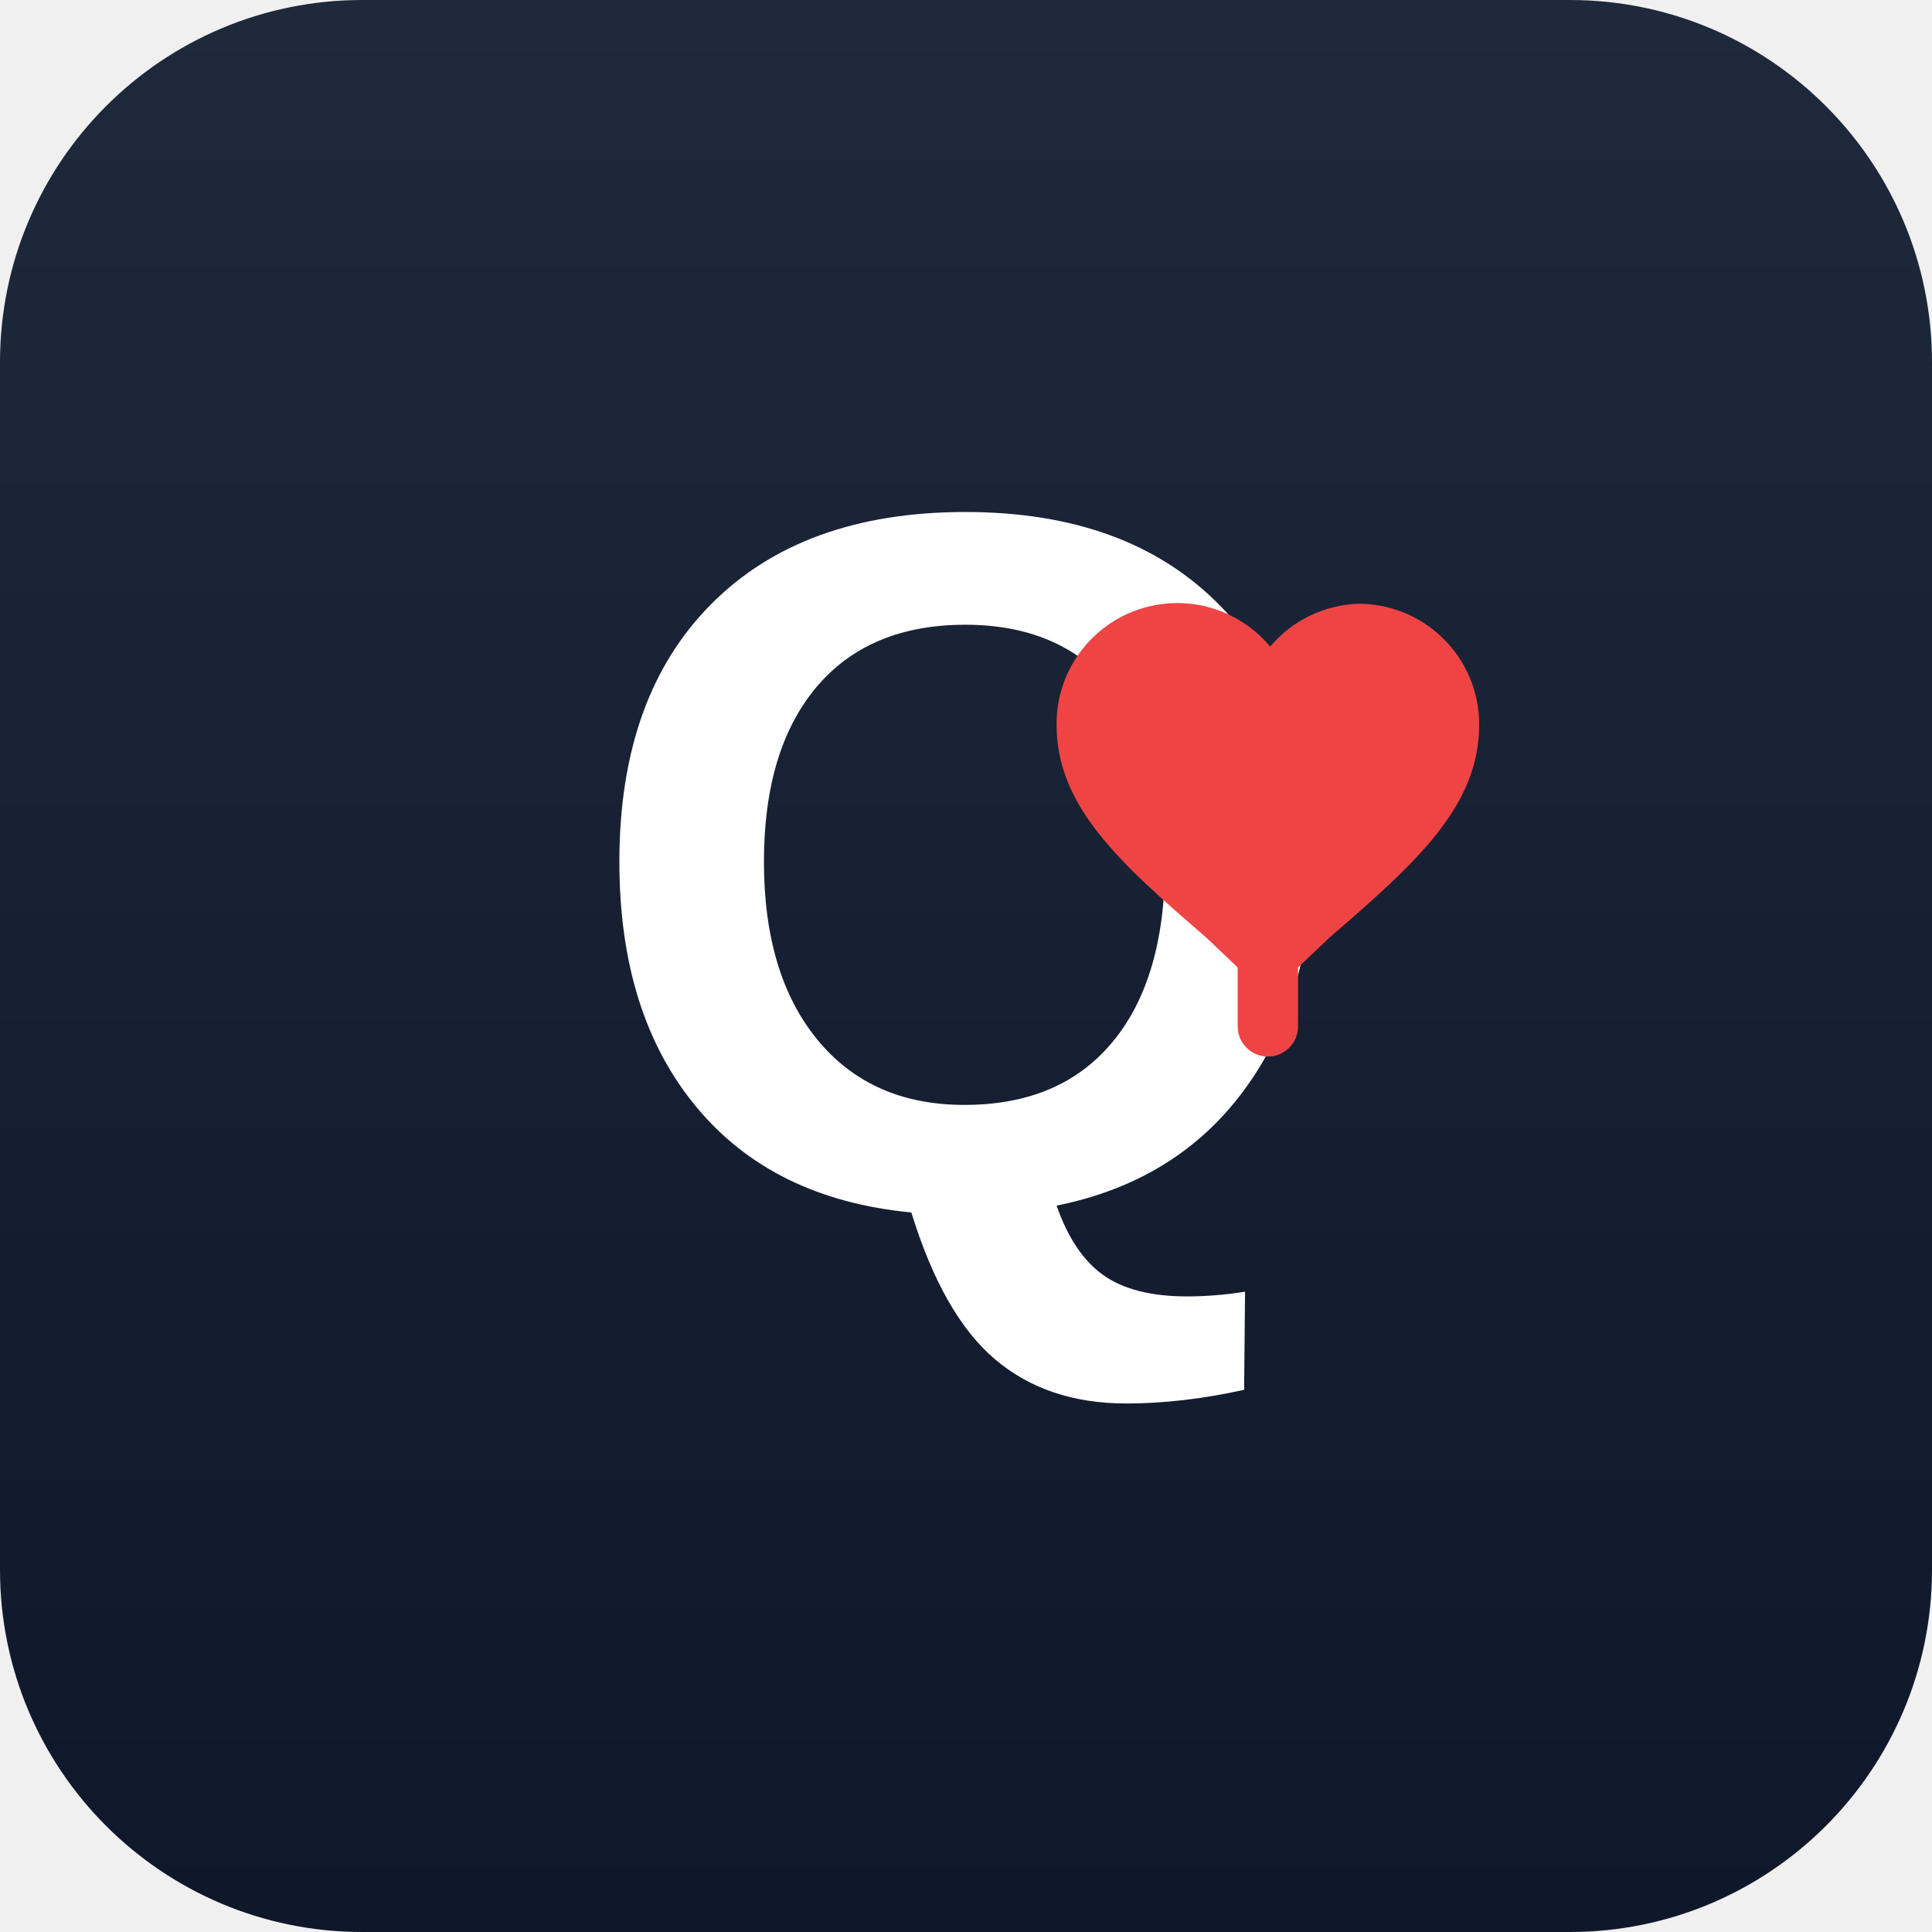
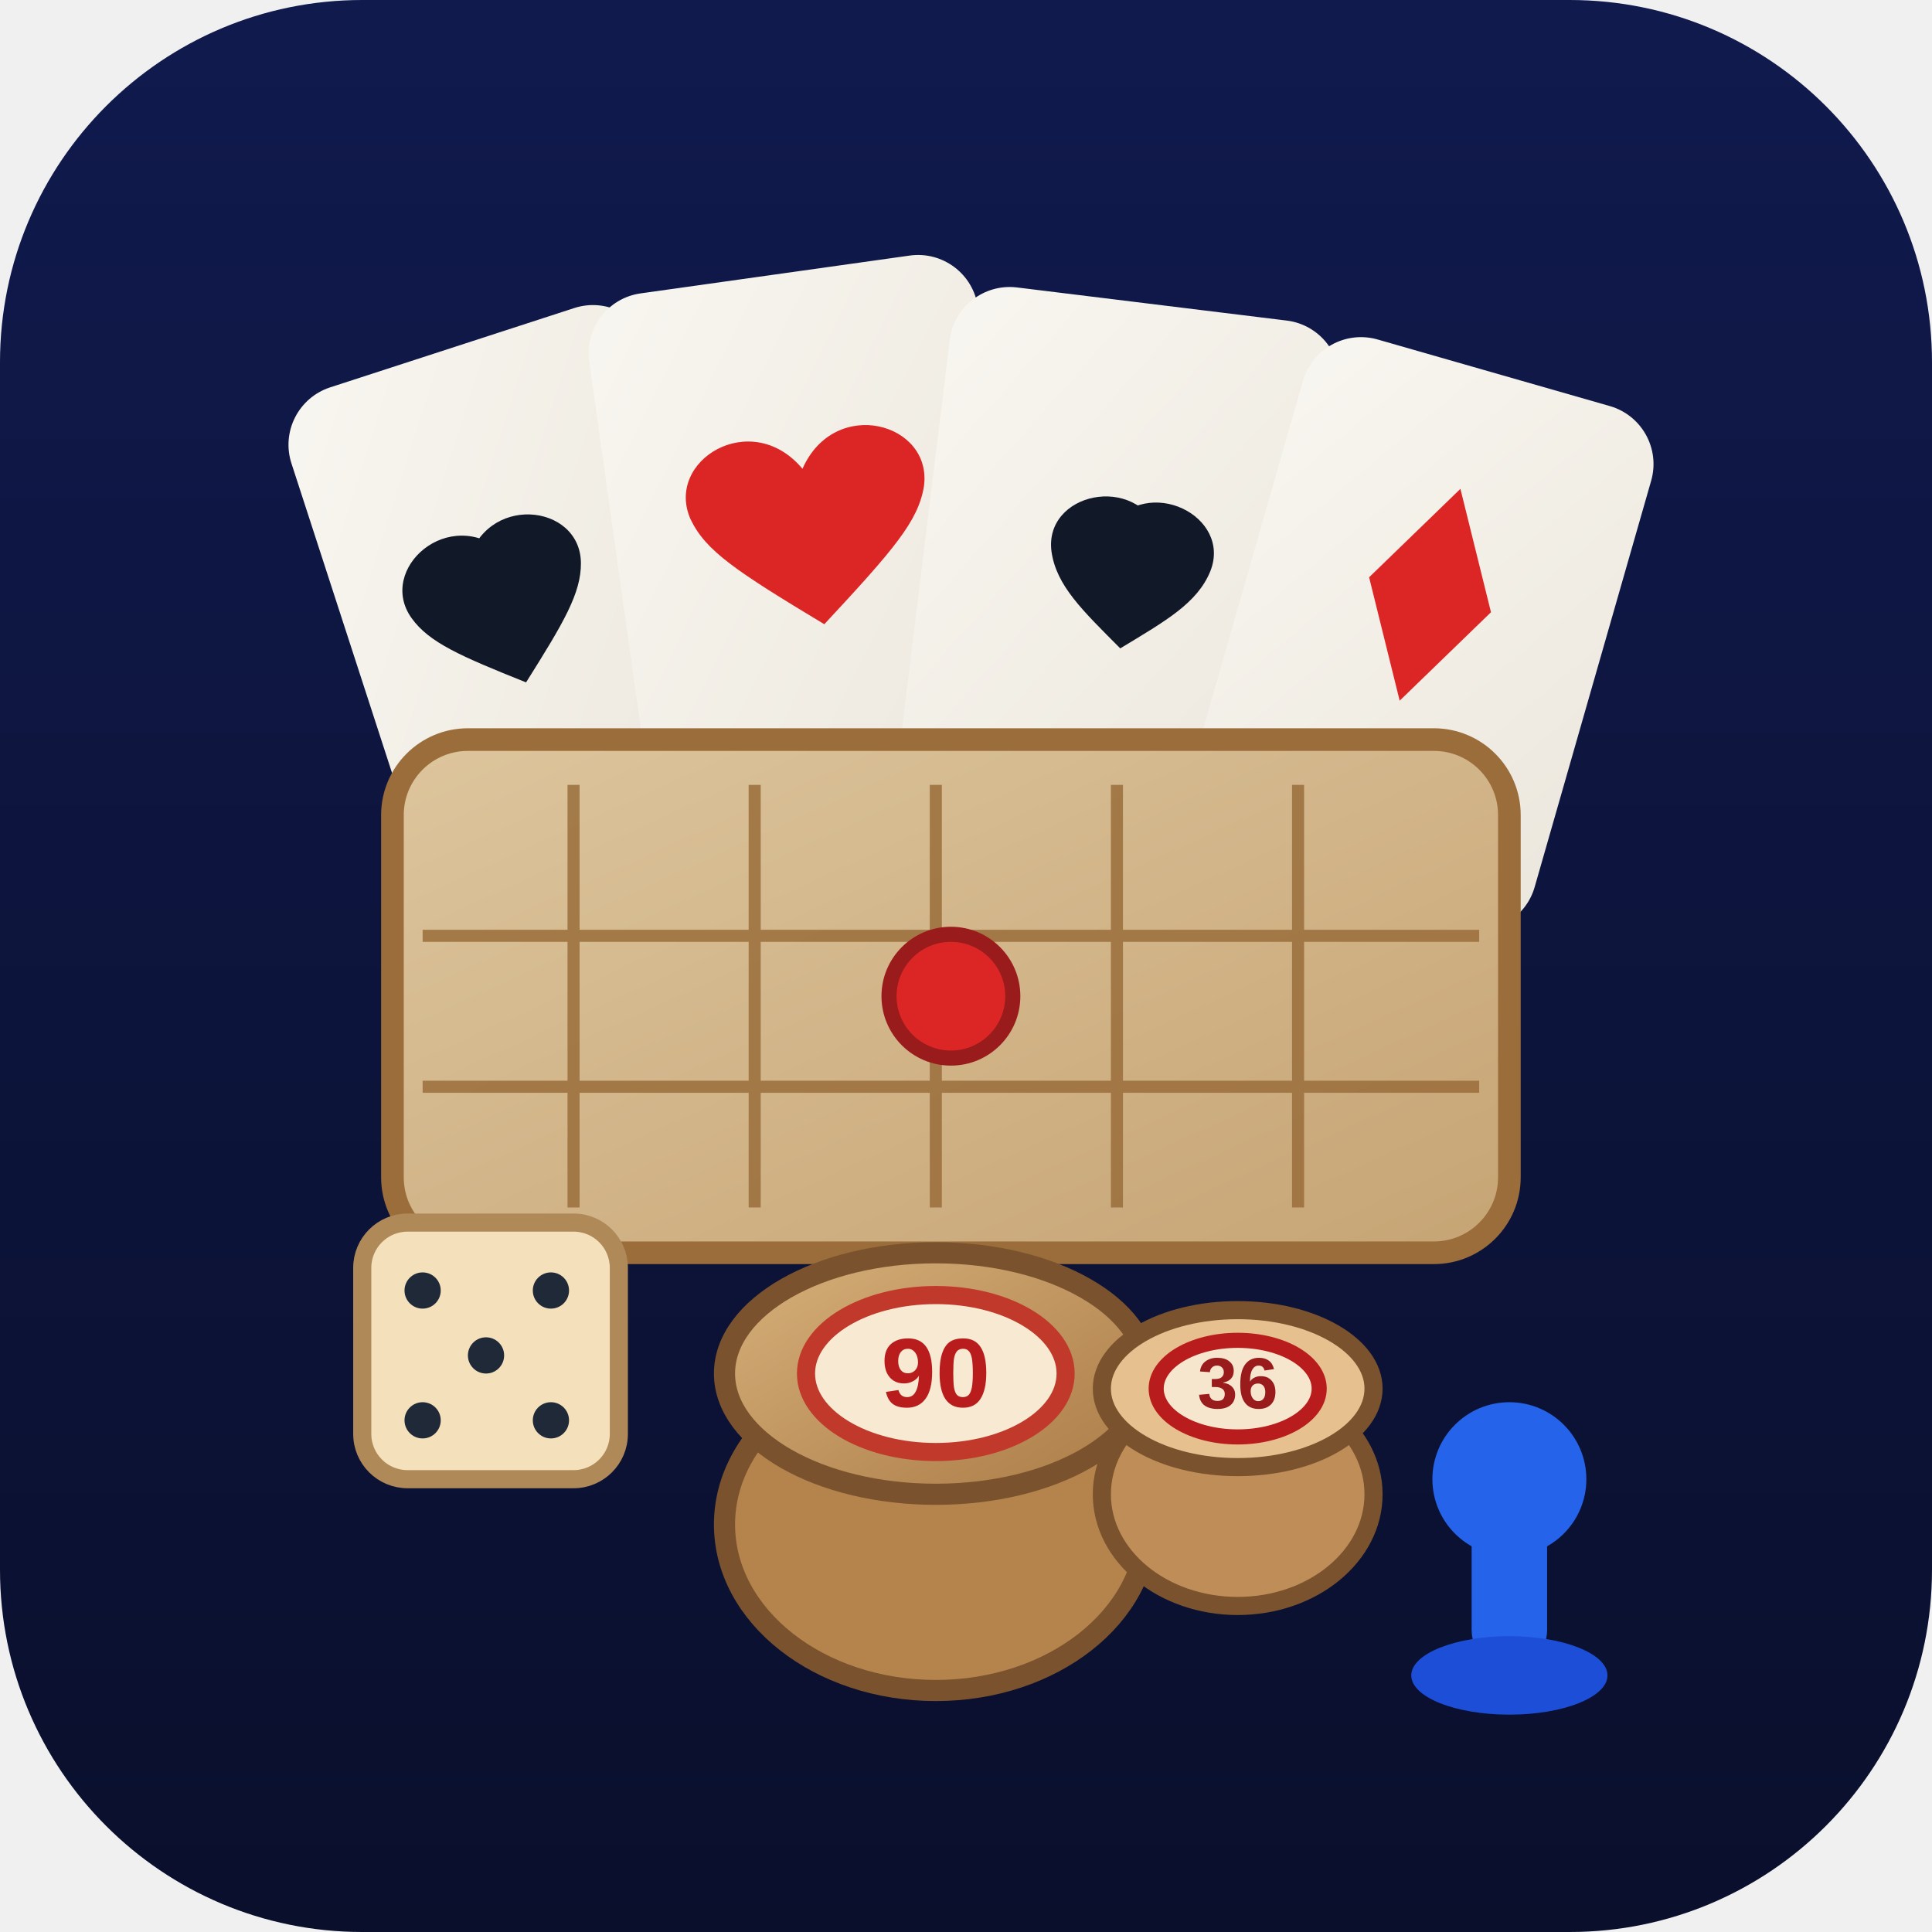
<svg xmlns="http://www.w3.org/2000/svg" viewBox="0 0 128 128" role="img" aria-label="QHub Games">
  <defs>
    <linearGradient id="bg" x1="64" y1="0" x2="64" y2="128" gradientUnits="userSpaceOnUse">
-       <stop stop-color="#1e293b" />
-       <stop offset="1" stop-color="#0f172a" />
+       <stop stop-color="#101a4d" />
+       <stop offset="1" stop-color="#0a0f2c" />
+     </linearGradient>
+     <linearGradient id="cardFill" x1="0" y1="0" x2="1" y2="1">
+       <stop offset="0" stop-color="#f8f6f0" />
+       <stop offset="1" stop-color="#ece7dd" />
+     </linearGradient>
+     <linearGradient id="ticketFill" x1="0" y1="0" x2="1" y2="1">
+       <stop offset="0" stop-color="#ddc59d" />
+       <stop offset="1" stop-color="#c6a474" />
+     </linearGradient>
+     <linearGradient id="wood" x1="0" y1="0" x2="1" y2="1">
+       <stop offset="0" stop-color="#d6b07a" />
+       <stop offset="1" stop-color="#ab7b46" />
    </linearGradient>
  </defs>
  <rect width="128" height="128" rx="24" fill="url(#bg)" />
-   <text x="64" y="80" text-anchor="middle" font-family="Arial, Helvetica, sans-serif" font-size="66" font-weight="700" fill="#ffffff">Q</text>
-   <path d="M90 40a8 8 0 0 1 8 8c0 5.4-4.1 9.1-9.9 14.1L84 66l-4.1-3.9C74.1 57.1 70 53.4 70 48a8 8 0 0 1 14.2-5.1L84 43l.1-.1A8 8 0 0 1 90 40z" fill="#ef4444" />
-   <rect x="82" y="62" width="4" height="8" rx="2" fill="#ef4444" />
+   <g transform="translate(18 16)">
+     <rect x="5" y="6" width="25" height="35" rx="4" transform="rotate(-18 18 24)" fill="url(#cardFill)" />
+     <path d="M14 20c2.5-4.2 8.4-1.6 7.2 2.2-0.6 1.9-2.3 3.4-5.9 6.4-3.6-3-5.3-4.5-5.9-6.4-1.2-3.8 4.7-6.4 7.2-2.2z" transform="rotate(-18 18 24)" fill="#111827" />
+     <rect x="23" y="2" width="26" height="38" rx="4" transform="rotate(-8 36 21)" fill="url(#cardFill)" />
+     <path d="M36 15c2.8-4.5 9-1.8 7.8 2.3-.7 2.2-2.5 3.8-7.8 8.1-5.3-4.3-7.1-5.9-7.8-8.1-1.2-4.1 5-6.8 7.8-2.3z" transform="rotate(-8 36 21)" fill="#dc2626" />
+     <rect x="43" y="4" width="26" height="38" rx="4" transform="rotate(7 56 23)" fill="url(#cardFill)" />
+     <path d="M55 19c2.1-3.8 8-1.7 7 2.1-.6 2.2-2.5 3.6-5.3 5.8-2.8-2.2-4.7-3.6-5.3-5.8-1-3.8 4.9-5.9 7-2.1z" transform="rotate(7 56 23)" fill="#111827" />
+     <rect x="64" y="8" width="24" height="36" rx="4" transform="rotate(16 76 26)" fill="url(#cardFill)" />
+     <path d="M76 16l4.2 7.3-4.2 7.3-4.2-7.3z" transform="rotate(16 76 26)" fill="#dc2626" />
+     <rect x="8" y="33" width="74" height="34" rx="5" fill="url(#ticketFill)" stroke="#9a6d3b" stroke-width="1.5" />
+     <g stroke="#9a6d3b" stroke-width="0.8" opacity="0.85">
+       <line x1="20" y1="36" x2="20" y2="64" />
+       <line x1="32" y1="36" x2="32" y2="64" />
+       <line x1="44" y1="36" x2="44" y2="64" />
+       <line x1="56" y1="36" x2="56" y2="64" />
+       <line x1="68" y1="36" x2="68" y2="64" />
+       <line x1="10" y1="46" x2="80" y2="46" />
+       <line x1="10" y1="56" x2="80" y2="56" />
+     </g>
+     <circle cx="45" cy="50" r="4.1" fill="#dc2626" stroke="#991b1b" stroke-width="1" />
+     <rect x="6" y="65" width="17" height="17" rx="3" fill="#f4e1bc" stroke="#b08959" stroke-width="1.2" />
+     <g fill="#1f2937">
+       <circle cx="10" cy="69.5" r="1.2" />
+       <circle cx="18.5" cy="69.5" r="1.2" />
+       <circle cx="14.2" cy="73.8" r="1.2" />
+       <circle cx="10" cy="78.1" r="1.2" />
+       <circle cx="18.5" cy="78.1" r="1.2" />
+     </g>
+     <ellipse cx="44" cy="85" rx="14" ry="11" fill="#b5844d" stroke="#7a522d" stroke-width="1.4" />
+     <ellipse cx="44" cy="75" rx="14" ry="8" fill="url(#wood)" stroke="#7a522d" stroke-width="1.4" />
+     <ellipse cx="44" cy="75" rx="8.6" ry="5.2" fill="#f7e9d2" stroke="#c0392b" stroke-width="1.2" />
+     <text x="44" y="77.2" text-anchor="middle" font-family="Arial, Helvetica, sans-serif" font-size="6.5" font-weight="700" fill="#b91c1c">90</text>
+     <ellipse cx="64" cy="83" rx="9" ry="7.4" fill="#bf8d57" stroke="#7a522d" stroke-width="1.2" />
+     <ellipse cx="64" cy="76" rx="9" ry="5.2" fill="#e6c08e" stroke="#7a522d" stroke-width="1.2" />
+     <ellipse cx="64" cy="76" rx="5.4" ry="3.2" fill="#f6e6ce" stroke="#b91c1c" stroke-width="1" />
+     <text x="64" y="77.3" text-anchor="middle" font-family="Arial, Helvetica, sans-serif" font-size="4.8" font-weight="700" fill="#991b1b">36</text>
+     <circle cx="82" cy="82" r="5.1" fill="#2563eb" />
+     <rect x="79.5" y="82" width="5" height="12.5" rx="2.5" fill="#2563eb" />
+     <ellipse cx="82" cy="95" rx="6.5" ry="2.6" fill="#1d4ed8" />
+   </g>
</svg>
